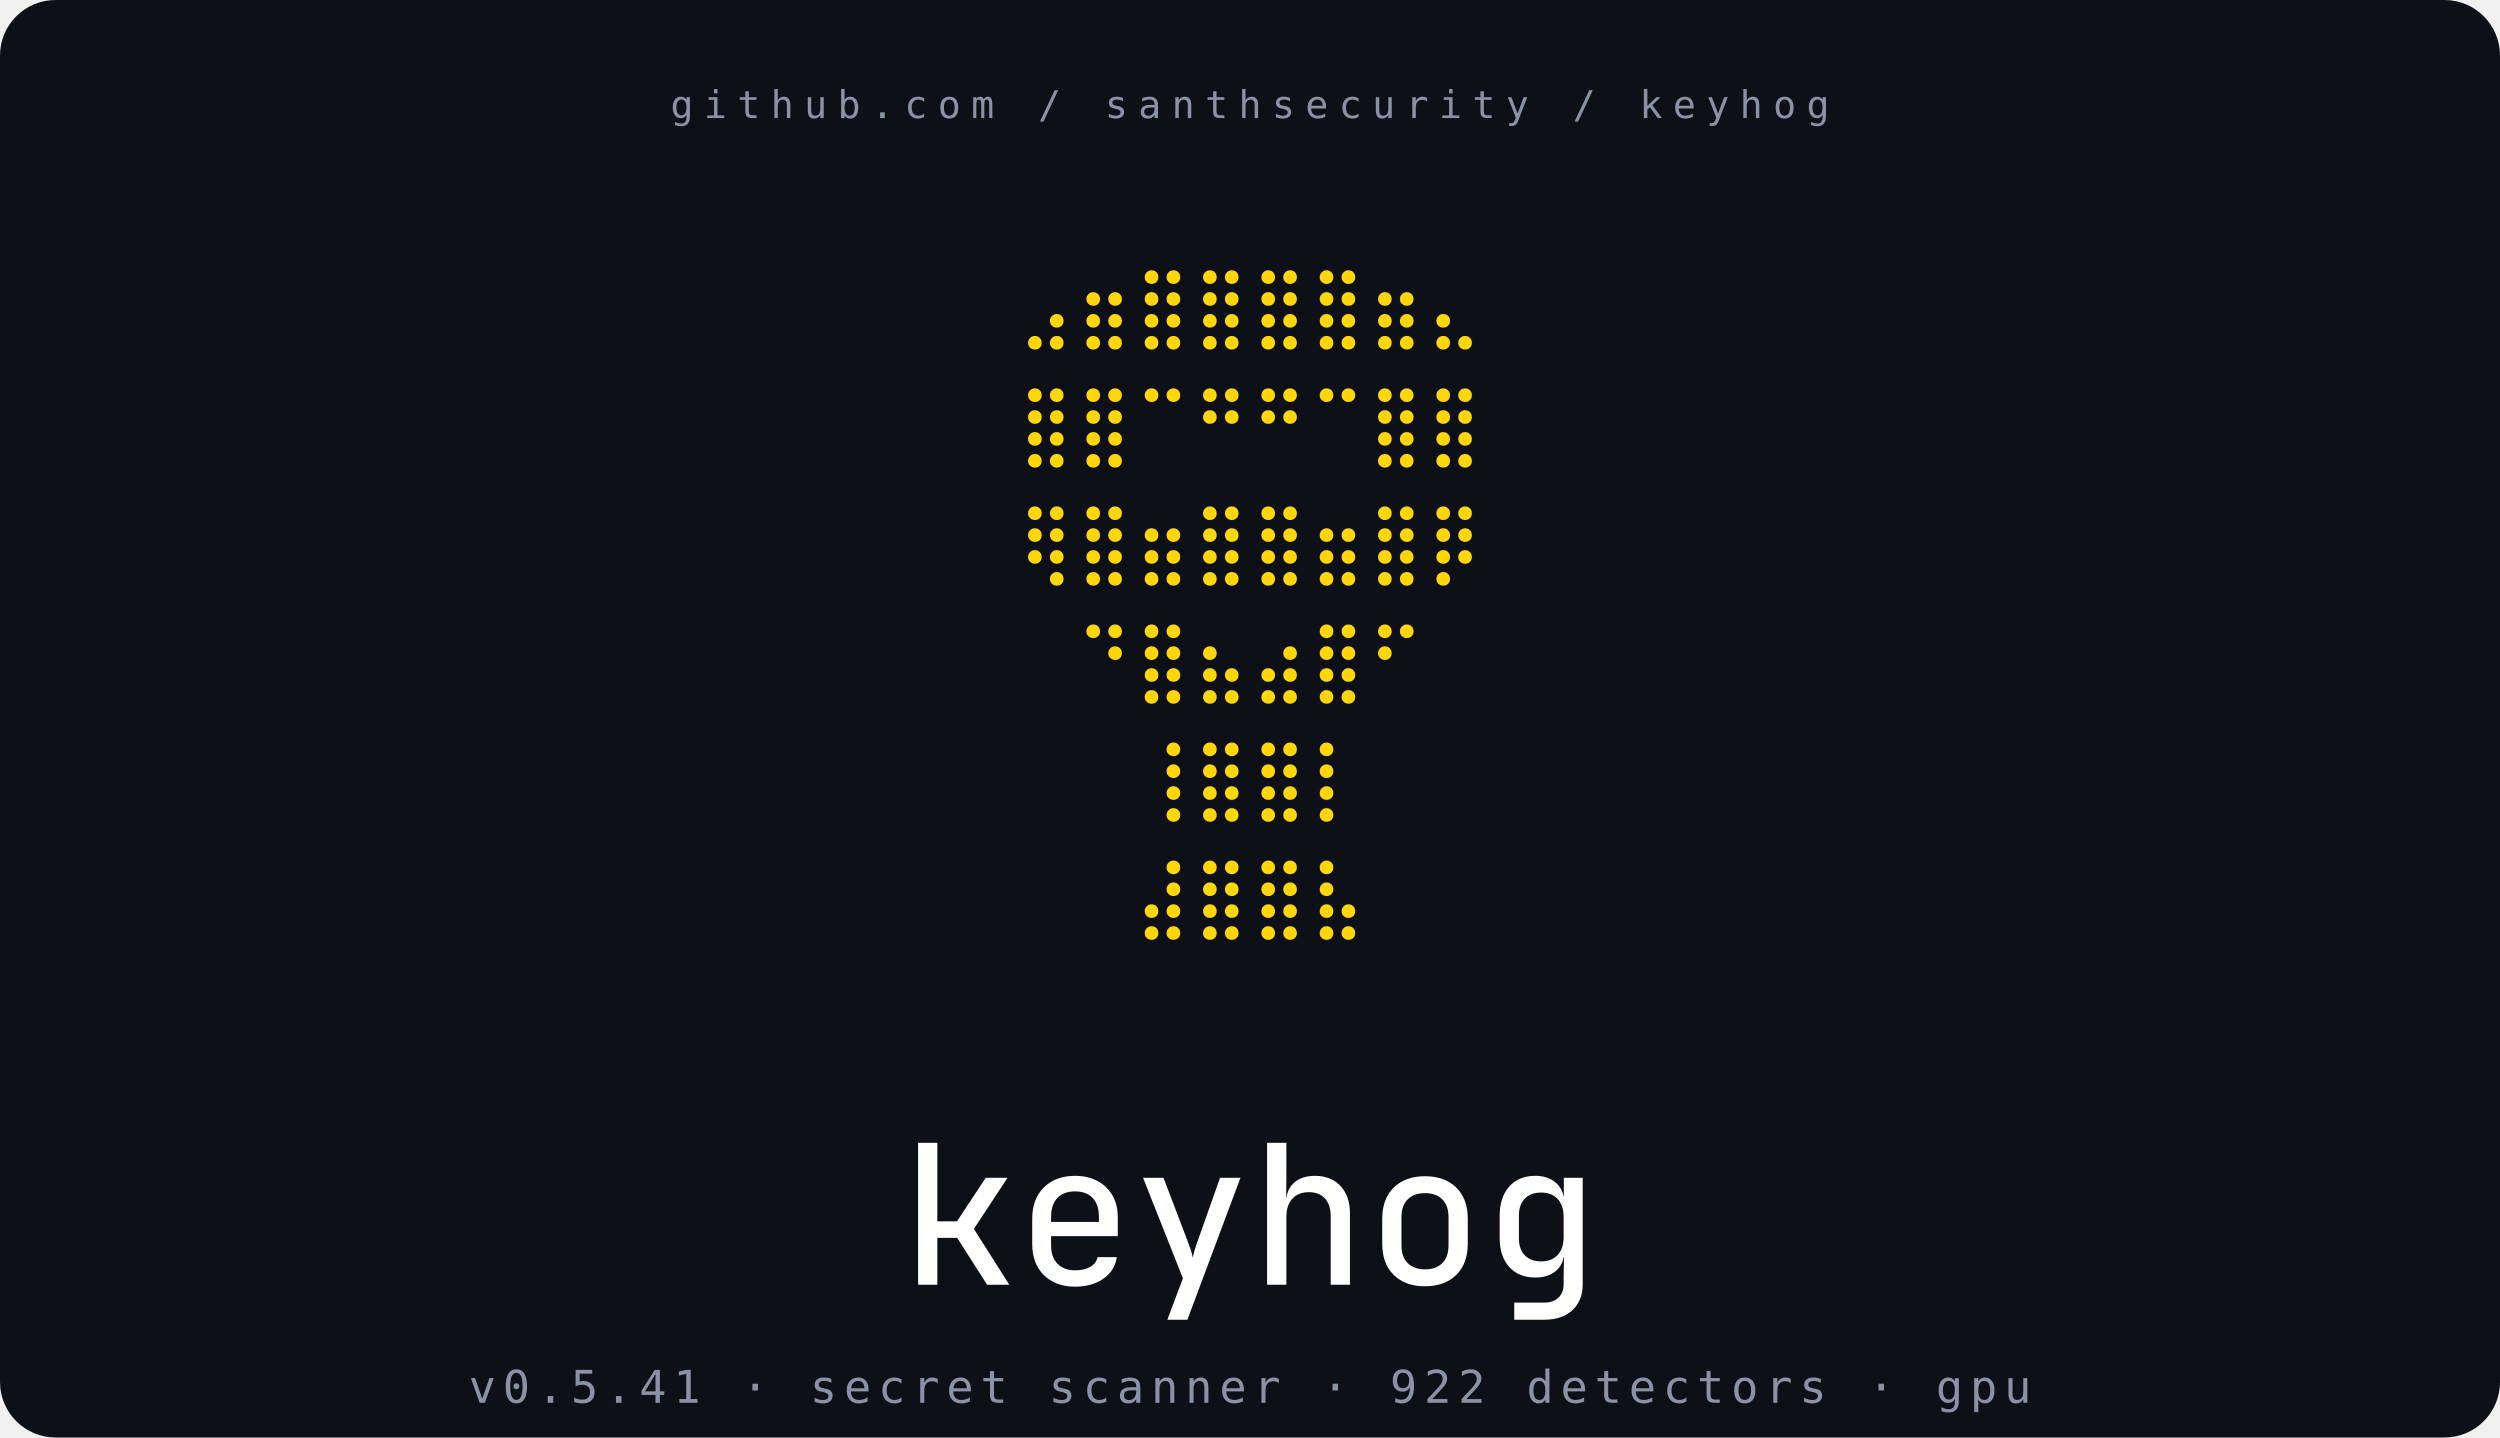
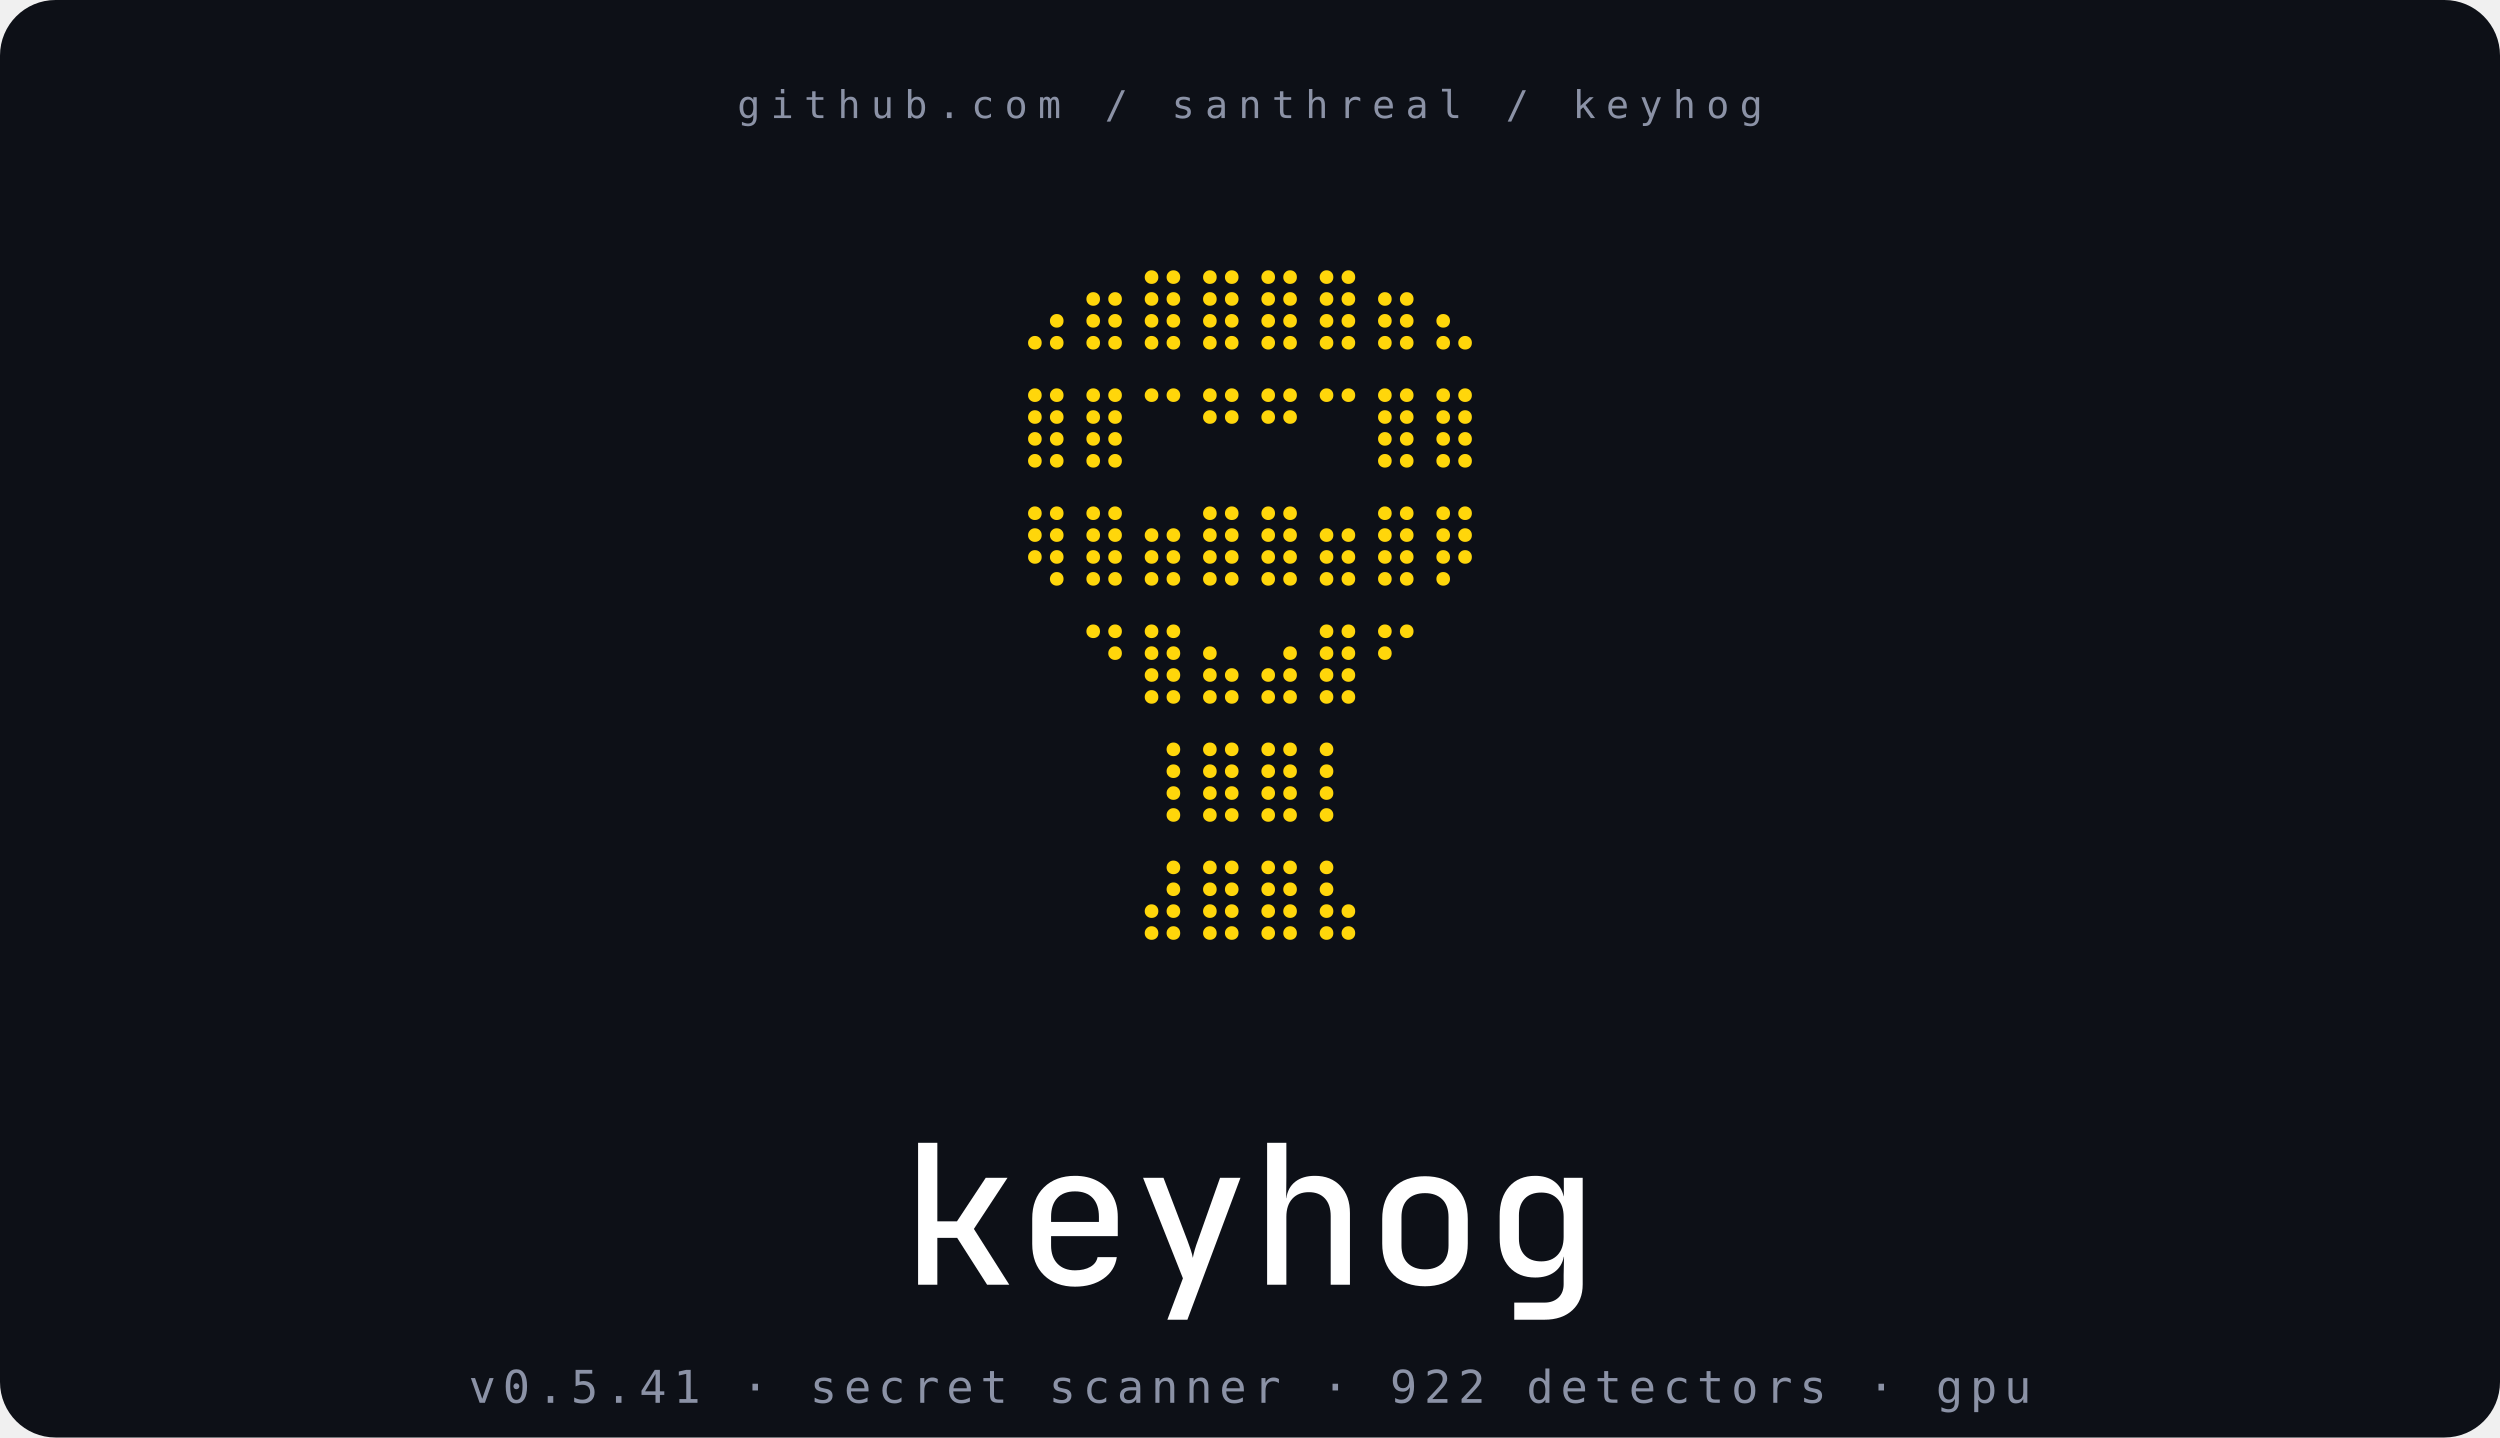
<svg xmlns="http://www.w3.org/2000/svg" viewBox="0 0 720 414" width="720" height="414" role="img" aria-label="keyhog - secret scanner - 922 detectors - gpu">
  <rect x="0" y="0" width="720" height="414" rx="16" fill="#0d1017" />
  <g text-anchor="middle">
-     <text fill="#8b92a6" x="360" y="34" font-family="'JetBrains Mono', ui-monospace, 'SF Mono', Menlo, Consolas, monospace" font-size="11" letter-spacing="3">github.com  /  santhsecurity  /  keyhog</text>
+     <text fill="#8b92a6" x="360" y="34" font-family="'JetBrains Mono', ui-monospace, 'SF Mono', Menlo, Consolas, monospace" font-size="11" letter-spacing="3">github.com  /  santhreal  /  keyhog</text>
    <g font-family="'JetBrains Mono', ui-monospace, 'SF Mono', 'Cascadia Code', 'DejaVu Sans Mono', 'Liberation Mono', Menlo, Consolas, monospace" fill="#ffd60a" font-size="28" xml:space="preserve">
      <text x="360" y="98">⠀⣠⣶⣿⣿⣿⣿⣶⣄⠀</text>
      <text x="360" y="132">⠀⣿⣿⠉⠛⠛⠉⣿⣿⠀</text>
      <text x="360" y="166">⠀⢿⣿⣶⣿⣿⣶⣿⡿⠀</text>
      <text x="360" y="200">⠀⠀⠙⣿⣦⣴⣿⠋⠀⠀</text>
      <text x="360" y="234">⠀⠀⠀⢸⣿⣿⡇⠀⠀⠀</text>
      <text x="360" y="268">⠀⠀⠀⣼⣿⣿⣧⠀⠀⠀</text>
    </g>
    <g fill="#ffffff" transform="translate(259.20,370)">
      <g transform="translate(0.000,0) scale(0.056,-0.056)">
        <path d="M93 0V730H192V326H293L441 550H553L380 287L562 0H448L294 241H192V0Z" />
      </g>
      <g transform="translate(33.600,0) scale(0.056,-0.056)">
        <path d="M300 -10Q201 -10 140.5 49.0Q80 108 80 210V340Q80 442 140.5 501.0Q201 560 300 560Q366 560 415.5 533.5Q465 507 492.5 459.5Q520 412 520 349V250H177V202Q177 142 210.0 108.0Q243 74 300 74Q348 74 379.0 92.0Q410 110 416 142H515Q505 72 446.0 31.0Q387 -10 300 -10ZM177 349V323H423V349Q423 412 391.0 446.0Q359 480 300 480Q241 480 209.0 446.0Q177 412 177 349Z" />
      </g>
      <g transform="translate(67.200,0) scale(0.056,-0.056)">
        <path d="M175 -180 255 33 50 550H155L279 225Q287 204 295.0 180.0Q303 156 306 138Q309 156 316.0 180.0Q323 204 331 225L446 550H551L278 -180Z" />
      </g>
      <g transform="translate(100.800,0) scale(0.056,-0.056)">
        <path d="M88 0V730H187V550L186 445H187Q194 499 232.5 529.5Q271 560 334 560Q416 560 465.0 508.0Q514 456 514 368V0H415V353Q415 412 385.0 444.0Q355 476 303 476Q249 476 218.0 442.5Q187 409 187 349V0Z" />
      </g>
      <g transform="translate(134.400,0) scale(0.056,-0.056)">
        <path d="M300 -8Q199 -8 139.5 50.0Q80 108 80 212V338Q80 442 139.5 500.0Q199 558 300 558Q401 558 460.5 500.0Q520 442 520 338V212Q520 108 460.5 50.0Q401 -8 300 -8ZM300 79Q356 79 388.5 110.5Q421 142 421 203V347Q421 408 388.5 439.5Q356 471 300 471Q244 471 211.5 439.5Q179 408 179 347V203Q179 142 211.5 110.5Q244 79 300 79Z" />
      </g>
      <g transform="translate(168.000,0) scale(0.056,-0.056)">
        <path d="M159 -180V-92H314Q359 -92 386.0 -66.5Q413 -41 413 3V49L415 144H414Q404 93 365.5 65.0Q327 37 267 37Q182 37 133.0 91.5Q84 146 84 241V354Q84 449 133.0 504.5Q182 560 267 560Q325 560 363.5 532.0Q402 504 413 455H414V550H511V2Q511 -82 458.0 -131.0Q405 -180 314 -180ZM298 120Q351 120 382.0 153.0Q413 186 413 246V349Q413 408 382.0 441.0Q351 474 298 474Q243 474 213.0 442.5Q183 411 183 357V237Q183 183 213.0 151.5Q243 120 298 120Z" />
      </g>
    </g>
    <text fill="#8b92a6" x="360" y="404" font-family="'JetBrains Mono', ui-monospace, 'SF Mono', Menlo, Consolas, monospace" font-size="13" letter-spacing="2">v0.5.41  ·  secret scanner  ·  922 detectors  ·  gpu</text>
  </g>
</svg>
